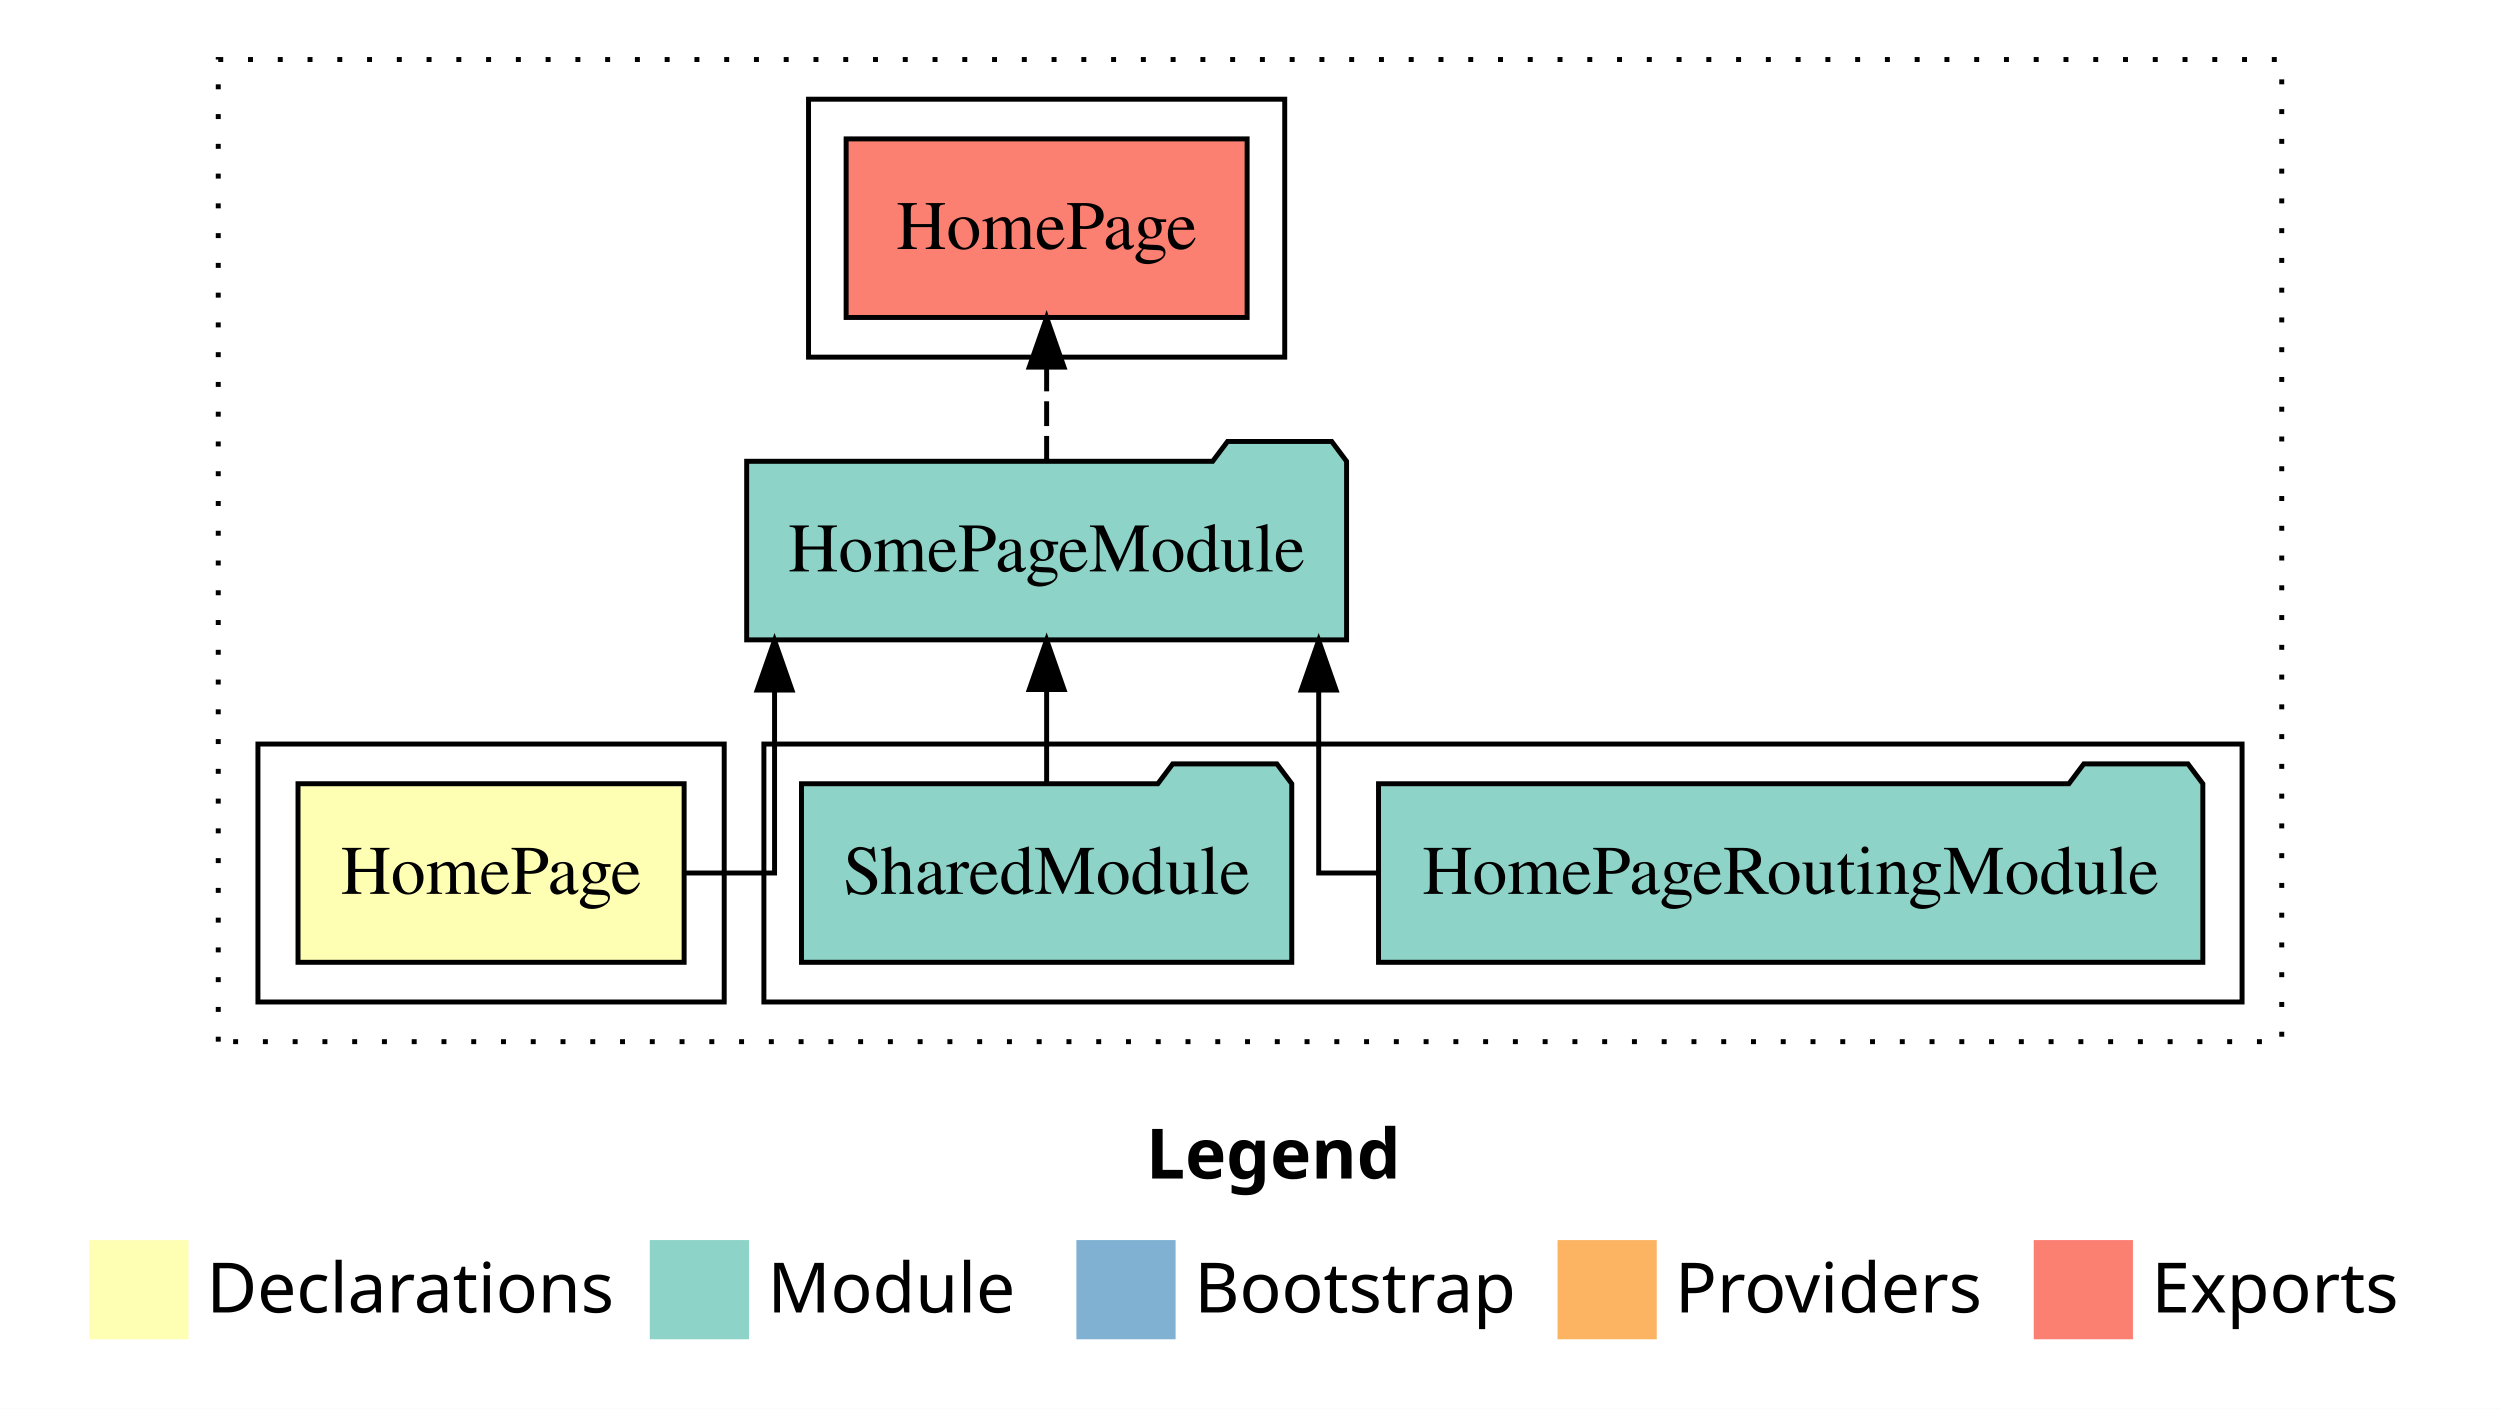
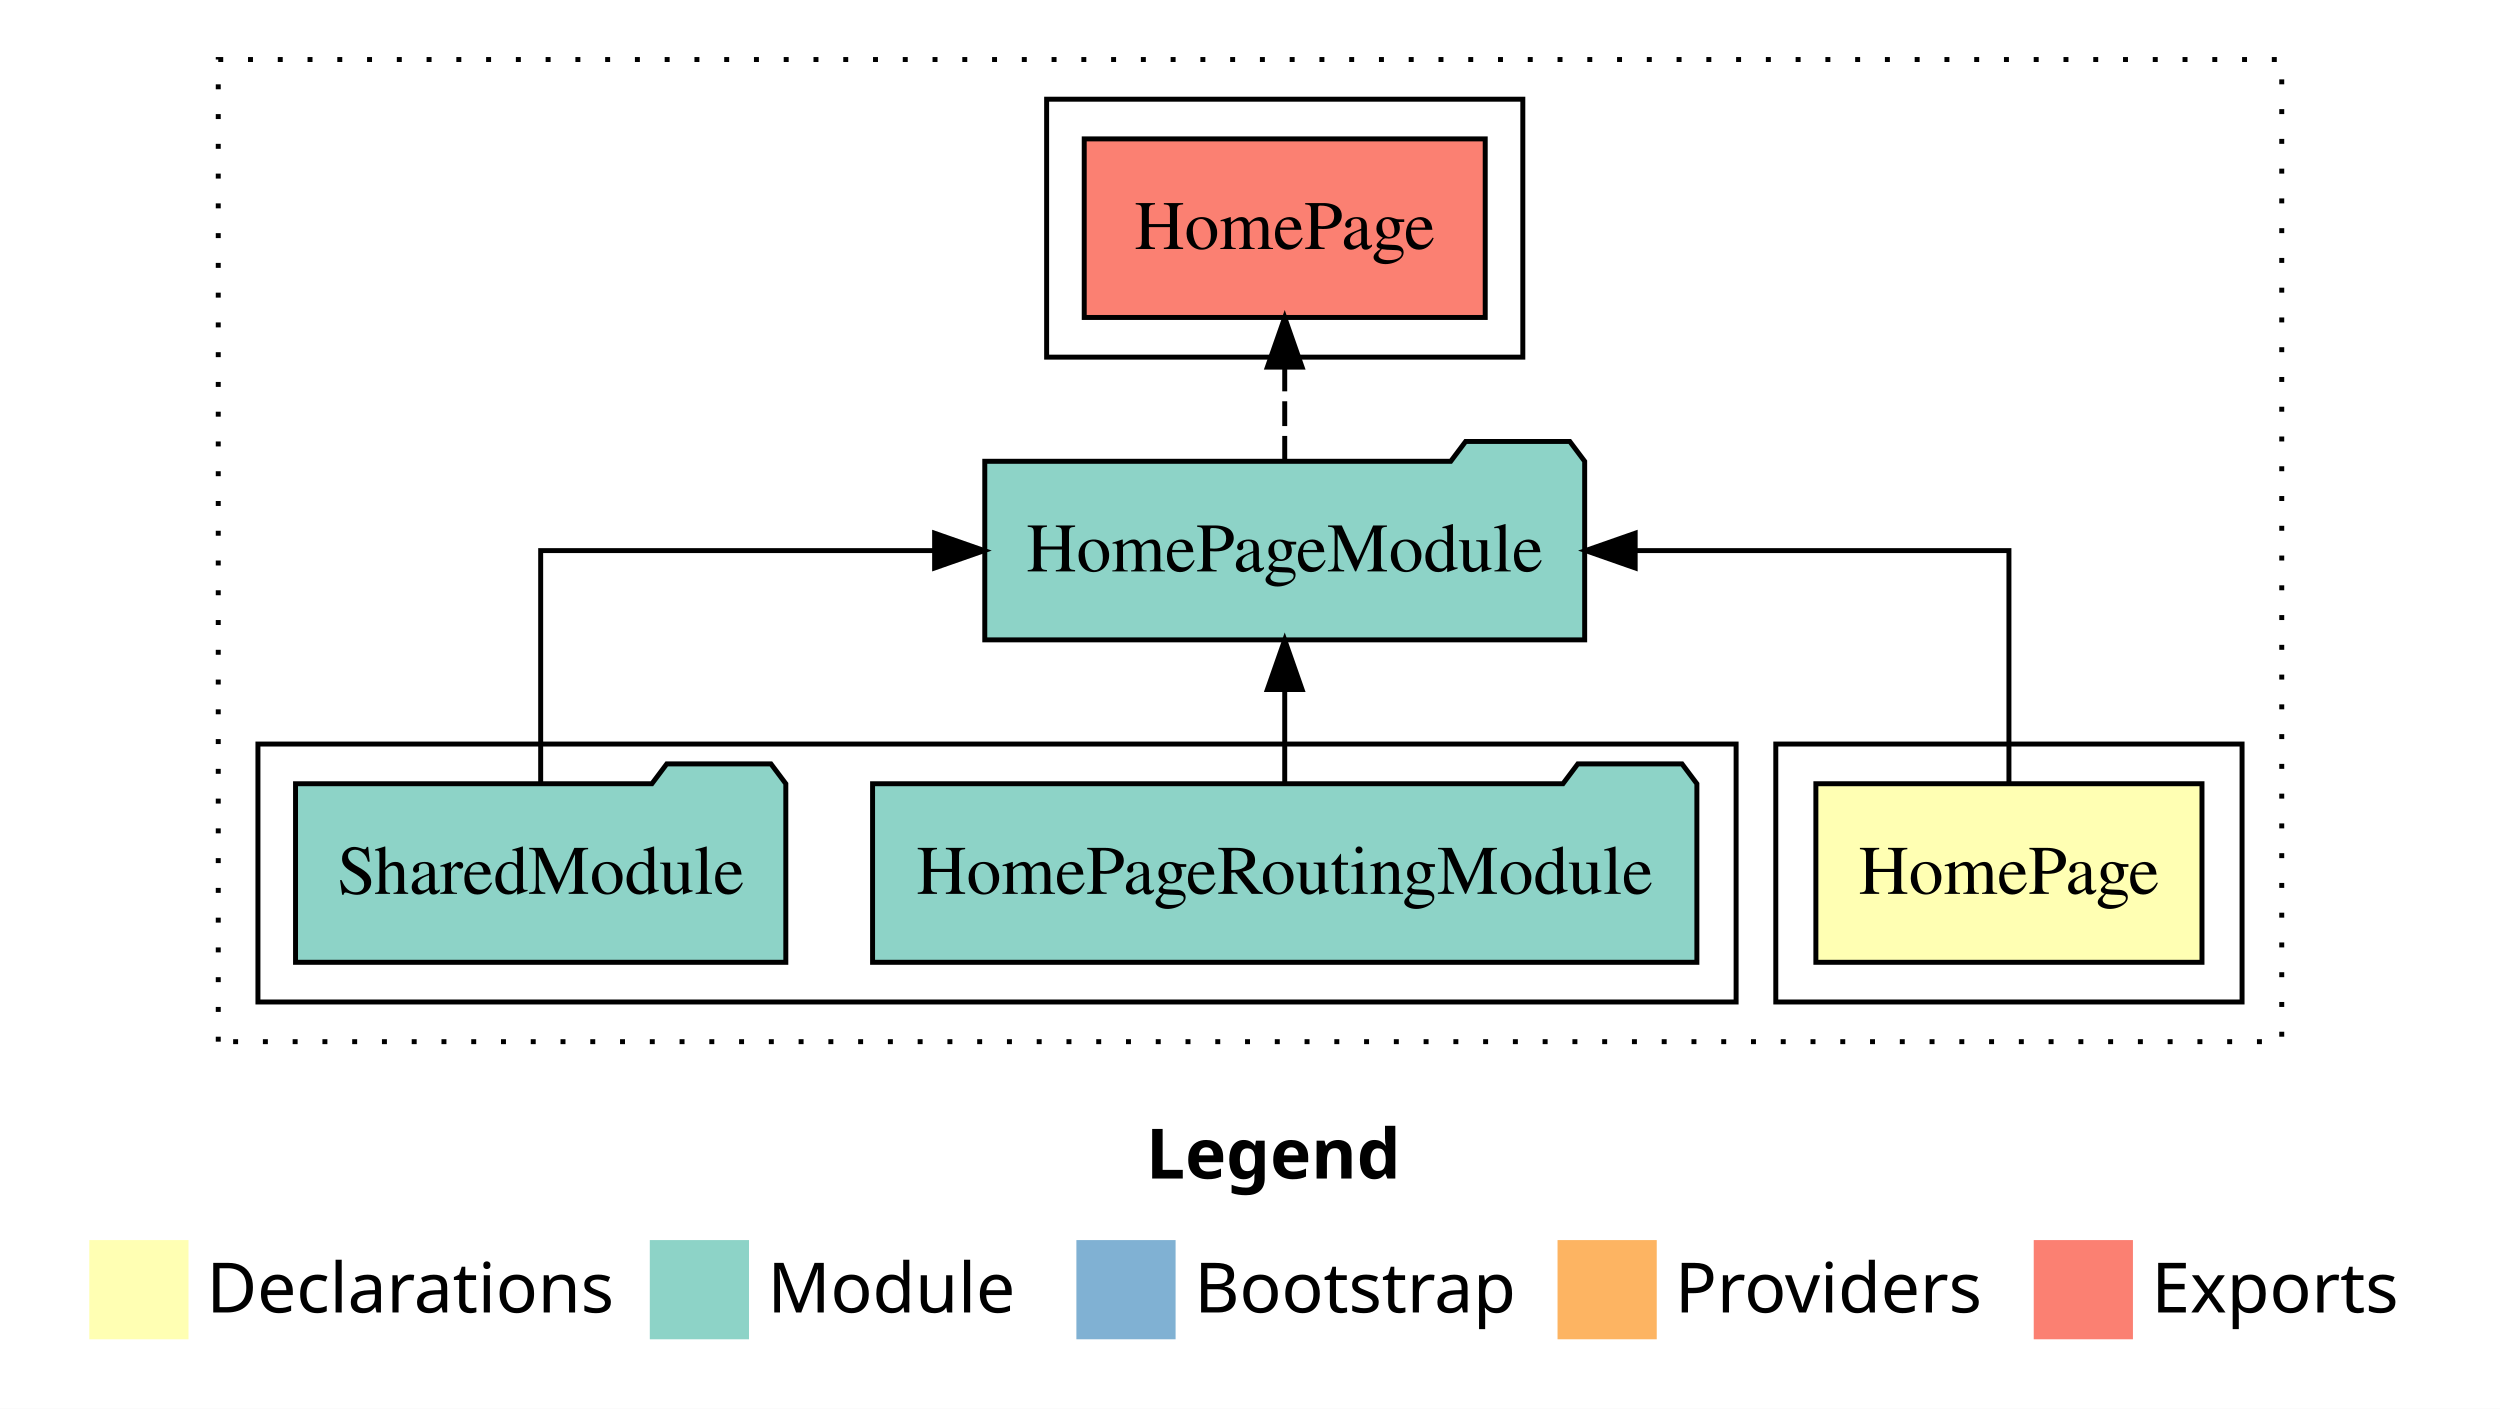
<svg xmlns="http://www.w3.org/2000/svg" width="504pt" height="284pt" viewBox="0.00 0.00 504.00 284.00">
  <g id="graph0" class="graph" transform="scale(1 1) rotate(0) translate(4 280)">
    <polygon fill="white" stroke="transparent" points="-4,4 -4,-280 500,-280 500,4 -4,4" />
    <text text-anchor="start" x="227.01" y="-42.4" font-family="Times-12" font-weight="bold" font-size="14.00">Legend</text>
    <polygon fill="#ffffb3" stroke="transparent" points="14,-10 14,-30 34,-30 34,-10 14,-10" />
    <text text-anchor="start" x="37.63" y="-15.4" font-family="Times-12" font-size="14.00">  Declarations</text>
    <polygon fill="#8dd3c7" stroke="transparent" points="127,-10 127,-30 147,-30 147,-10 127,-10" />
    <text text-anchor="start" x="150.73" y="-15.4" font-family="Times-12" font-size="14.00">  Module</text>
    <polygon fill="#80b1d3" stroke="transparent" points="213,-10 213,-30 233,-30 233,-10 213,-10" />
    <text text-anchor="start" x="236.78" y="-15.4" font-family="Times-12" font-size="14.00">  Bootstrap</text>
    <polygon fill="#fdb462" stroke="transparent" points="310,-10 310,-30 330,-30 330,-10 310,-10" />
    <text text-anchor="start" x="333.67" y="-15.4" font-family="Times-12" font-size="14.00">  Providers</text>
    <polygon fill="#fb8072" stroke="transparent" points="406,-10 406,-30 426,-30 426,-10 406,-10" />
    <text text-anchor="start" x="429.73" y="-15.4" font-family="Times-12" font-size="14.00">  Exports</text>
    <g id="clust1" class="cluster">
      <polygon fill="none" stroke="black" stroke-dasharray="1,5" points="40,-70 40,-268 456,-268 456,-70 40,-70" />
    </g>
-     <g id="clust4" class="cluster">
-       <polygon fill="none" stroke="black" points="150,-78 150,-130 448,-130 448,-78 150,-78" />
+     <g id="clust5" class="cluster">
+       <polygon fill="none" stroke="black" points="207,-208 207,-260 303,-260 303,-208 207,-208" />
    </g>
    <g id="clust2" class="cluster">
-       <polygon fill="none" stroke="black" points="48,-78 48,-130 142,-130 142,-78 48,-78" />
+       <polygon fill="none" stroke="black" points="354,-78 354,-130 448,-130 448,-78 354,-78" />
    </g>
-     <g id="clust5" class="cluster">
-       <polygon fill="none" stroke="black" points="159,-208 159,-260 255,-260 255,-208 159,-208" />
+     <g id="clust4" class="cluster">
+       <polygon fill="none" stroke="black" points="48,-78 48,-130 346,-130 346,-78 48,-78" />
    </g>
    <g id="node1" class="node">
-       <polygon fill="#ffffb3" stroke="black" points="133.92,-122 56.08,-122 56.08,-86 133.92,-86 133.92,-122" />
-       <text text-anchor="middle" x="95" y="-99.8" font-family="Times,serif" font-size="14.00">HomePage</text>
+       <polygon fill="#ffffb3" stroke="black" points="439.92,-122 362.08,-122 362.08,-86 439.92,-86 439.92,-122" />
+       <text text-anchor="middle" x="401" y="-99.8" font-family="Times,serif" font-size="14.00">HomePage</text>
    </g>
    <g id="node2" class="node">
-       <polygon fill="#8dd3c7" stroke="black" points="267.47,-187 264.47,-191 243.47,-191 240.47,-187 146.53,-187 146.53,-151 267.47,-151 267.47,-187" />
-       <text text-anchor="middle" x="207" y="-164.8" font-family="Times,serif" font-size="14.00">HomePageModule</text>
+       <polygon fill="#8dd3c7" stroke="black" points="315.47,-187 312.47,-191 291.47,-191 288.47,-187 194.53,-187 194.53,-151 315.47,-151 315.47,-187" />
+       <text text-anchor="middle" x="255" y="-164.8" font-family="Times,serif" font-size="14.00">HomePageModule</text>
    </g>
    <g id="edge1" class="edge">
-       <path fill="none" stroke="black" d="M133.75,-104C143.95,-104 152.15,-104 152.15,-104 152.15,-104 152.15,-140.89 152.15,-140.89" />
-       <polygon fill="black" stroke="black" points="148.65,-140.89 152.15,-150.89 155.65,-140.89 148.65,-140.89" />
+       <path fill="none" stroke="black" d="M401,-122.11C401,-141.34 401,-169 401,-169 401,-169 325.65,-169 325.65,-169" />
+       <polygon fill="black" stroke="black" points="325.65,-165.5 315.65,-169 325.65,-172.5 325.65,-165.5" />
    </g>
    <g id="node5" class="node">
-       <polygon fill="#fb8072" stroke="black" points="247.42,-252 166.58,-252 166.58,-216 247.42,-216 247.42,-252" />
-       <text text-anchor="middle" x="207" y="-229.8" font-family="Times,serif" font-size="14.00">HomePage </text>
+       <polygon fill="#fb8072" stroke="black" points="295.42,-252 214.58,-252 214.58,-216 295.42,-216 295.42,-252" />
+       <text text-anchor="middle" x="255" y="-229.8" font-family="Times,serif" font-size="14.00">HomePage </text>
    </g>
    <g id="edge4" class="edge">
-       <path fill="none" stroke="black" stroke-dasharray="5,2" d="M207,-187.11C207,-187.11 207,-205.99 207,-205.99" />
-       <polygon fill="black" stroke="black" points="203.5,-205.99 207,-215.99 210.5,-205.99 203.5,-205.99" />
+       <path fill="none" stroke="black" stroke-dasharray="5,2" d="M255,-187.11C255,-187.11 255,-205.99 255,-205.99" />
+       <polygon fill="black" stroke="black" points="251.5,-205.99 255,-215.99 258.5,-205.99 251.5,-205.99" />
    </g>
    <g id="node3" class="node">
-       <polygon fill="#8dd3c7" stroke="black" points="440.09,-122 437.09,-126 416.09,-126 413.09,-122 273.91,-122 273.91,-86 440.09,-86 440.09,-122" />
-       <text text-anchor="middle" x="357" y="-99.8" font-family="Times,serif" font-size="14.00">HomePageRoutingModule</text>
+       <polygon fill="#8dd3c7" stroke="black" points="338.09,-122 335.09,-126 314.09,-126 311.09,-122 171.91,-122 171.91,-86 338.09,-86 338.09,-122" />
+       <text text-anchor="middle" x="255" y="-99.8" font-family="Times,serif" font-size="14.00">HomePageRoutingModule</text>
    </g>
    <g id="edge2" class="edge">
-       <path fill="none" stroke="black" d="M273.9,-104C266.57,-104 261.85,-104 261.85,-104 261.85,-104 261.85,-140.89 261.85,-140.89" />
-       <polygon fill="black" stroke="black" points="258.35,-140.89 261.85,-150.89 265.35,-140.89 258.35,-140.89" />
+       <path fill="none" stroke="black" d="M255,-122.11C255,-122.11 255,-140.99 255,-140.99" />
+       <polygon fill="black" stroke="black" points="251.5,-140.99 255,-150.99 258.5,-140.99 251.5,-140.99" />
    </g>
    <g id="node4" class="node">
-       <polygon fill="#8dd3c7" stroke="black" points="256.42,-122 253.42,-126 232.42,-126 229.42,-122 157.58,-122 157.58,-86 256.42,-86 256.42,-122" />
-       <text text-anchor="middle" x="207" y="-99.8" font-family="Times,serif" font-size="14.00">SharedModule</text>
+       <polygon fill="#8dd3c7" stroke="black" points="154.42,-122 151.42,-126 130.42,-126 127.42,-122 55.58,-122 55.58,-86 154.42,-86 154.42,-122" />
+       <text text-anchor="middle" x="105" y="-99.8" font-family="Times,serif" font-size="14.00">SharedModule</text>
    </g>
    <g id="edge3" class="edge">
-       <path fill="none" stroke="black" d="M207,-122.11C207,-122.11 207,-140.99 207,-140.99" />
-       <polygon fill="black" stroke="black" points="203.5,-140.99 207,-150.99 210.5,-140.99 203.5,-140.99" />
+       <path fill="none" stroke="black" d="M105,-122.11C105,-141.34 105,-169 105,-169 105,-169 184.42,-169 184.42,-169" />
+       <polygon fill="black" stroke="black" points="184.42,-172.5 194.42,-169 184.42,-165.5 184.42,-172.5" />
    </g>
  </g>
</svg>
